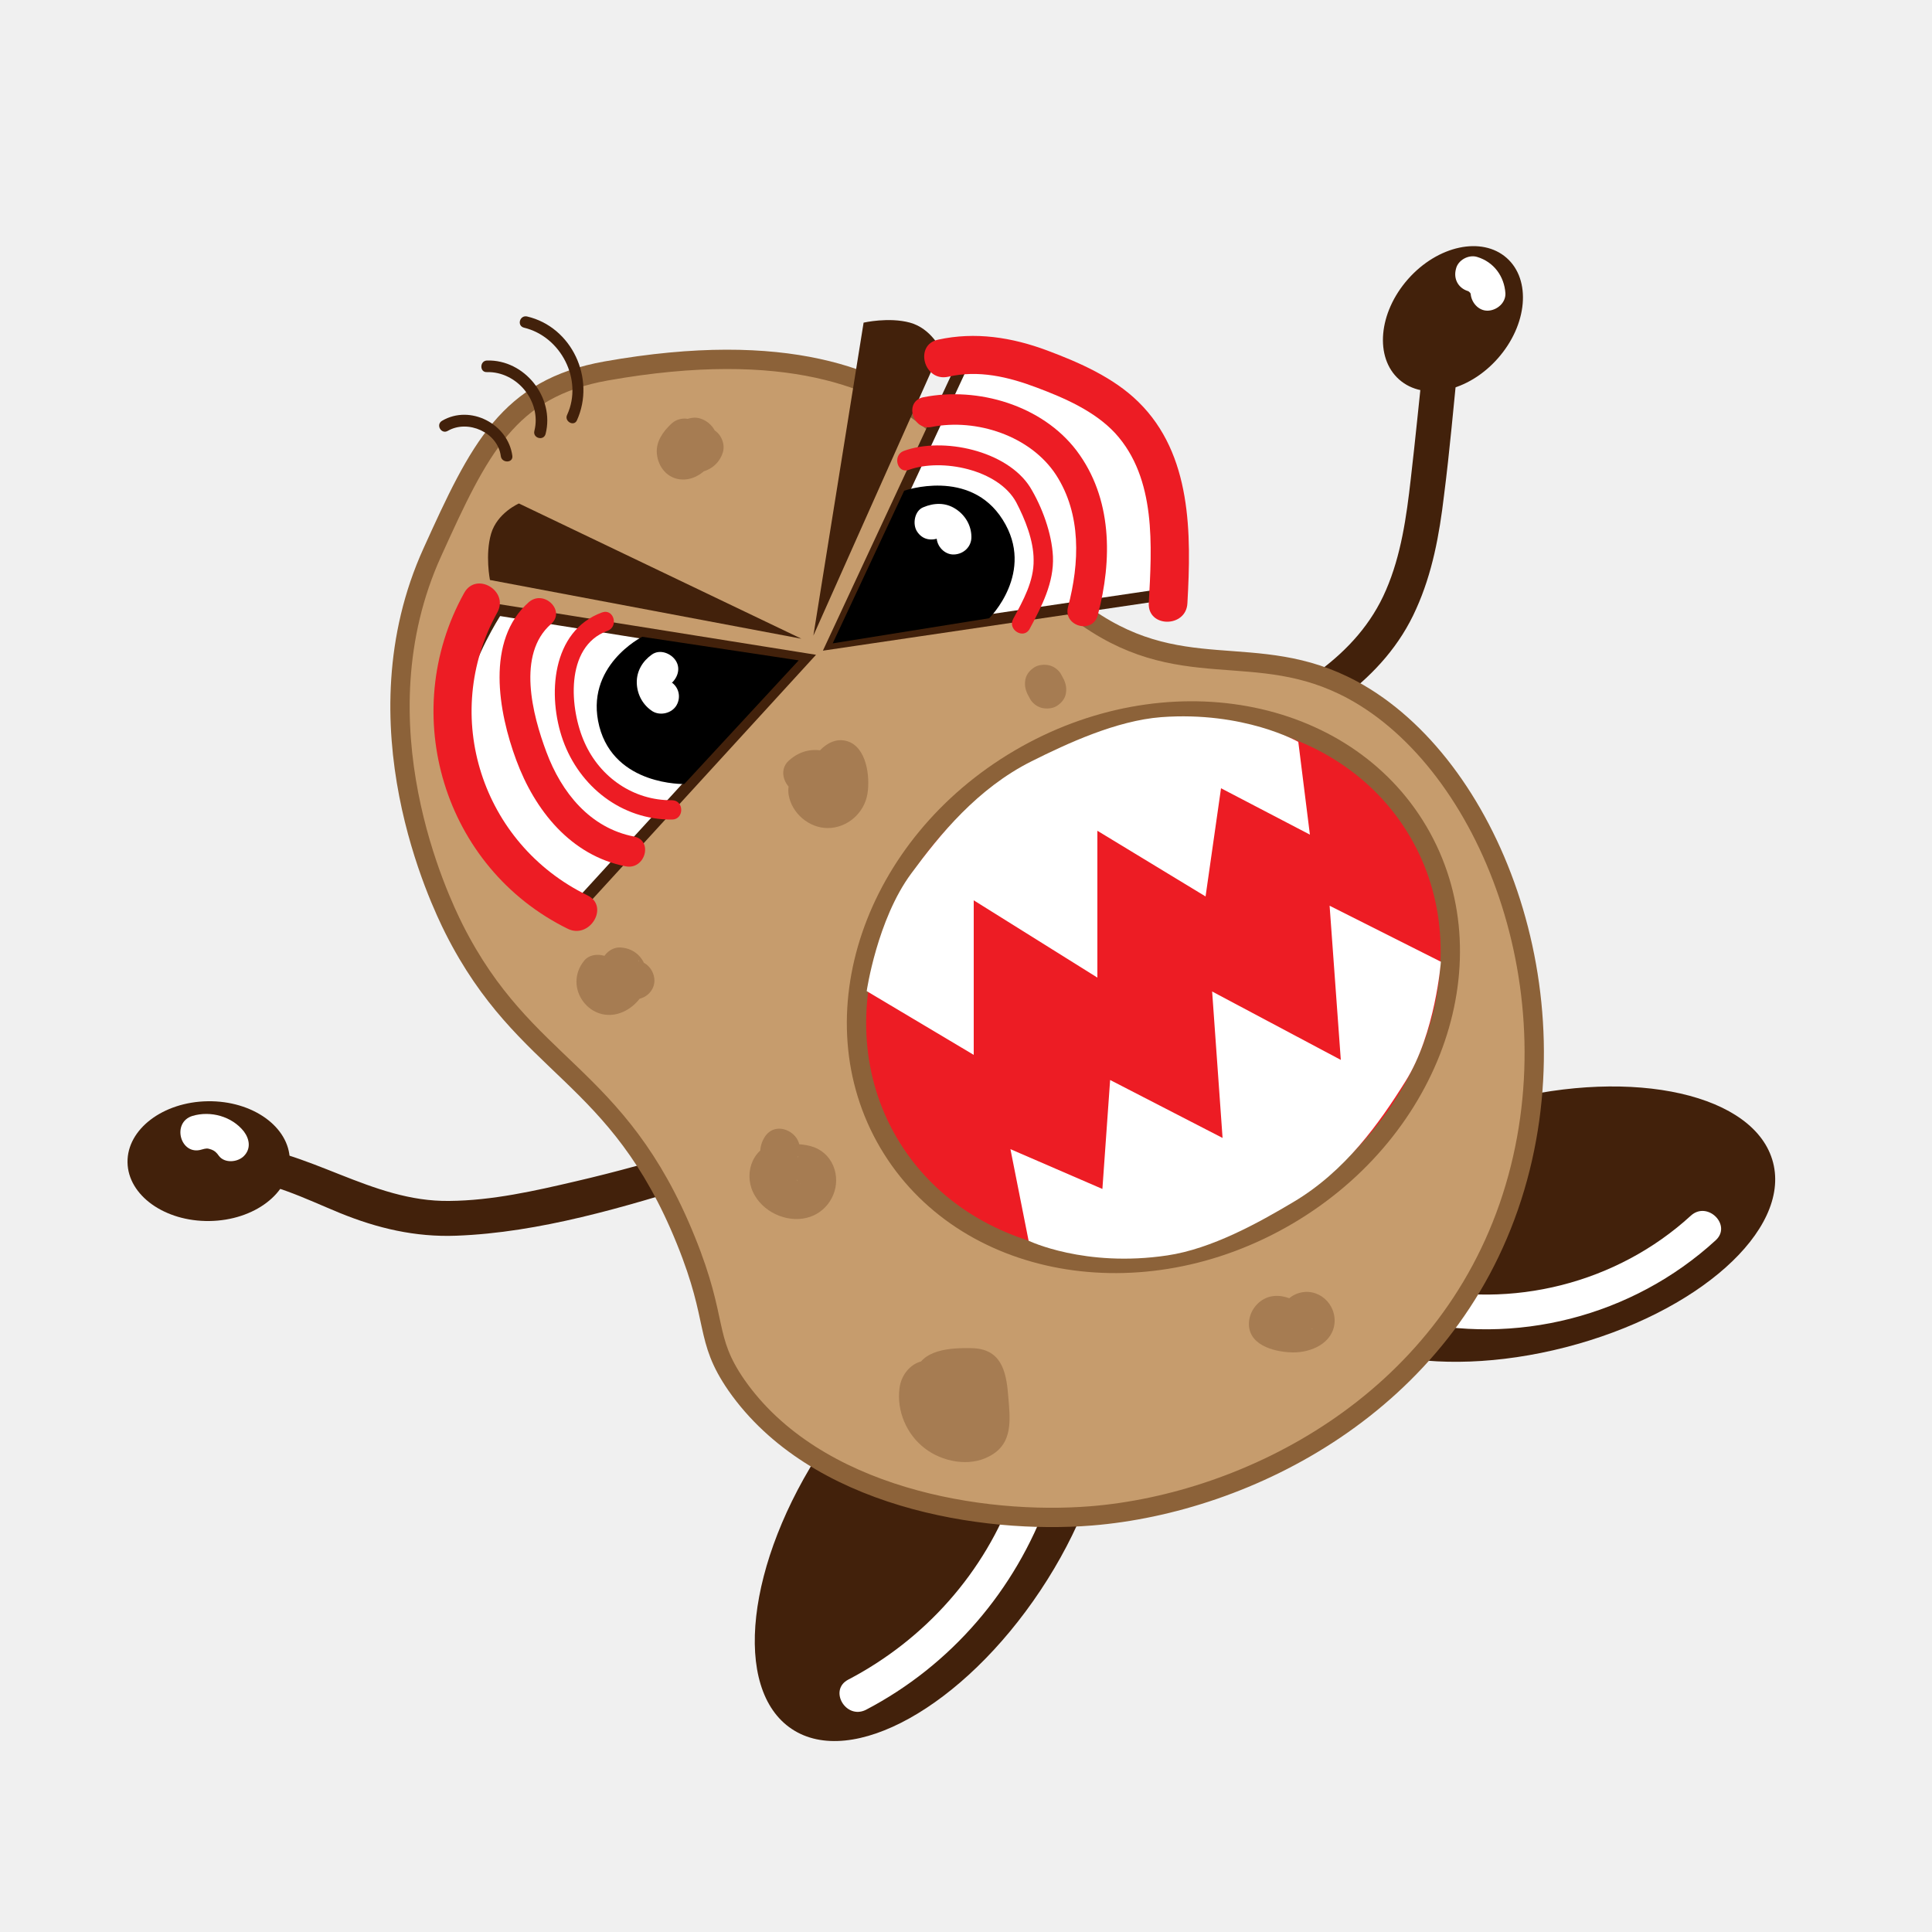
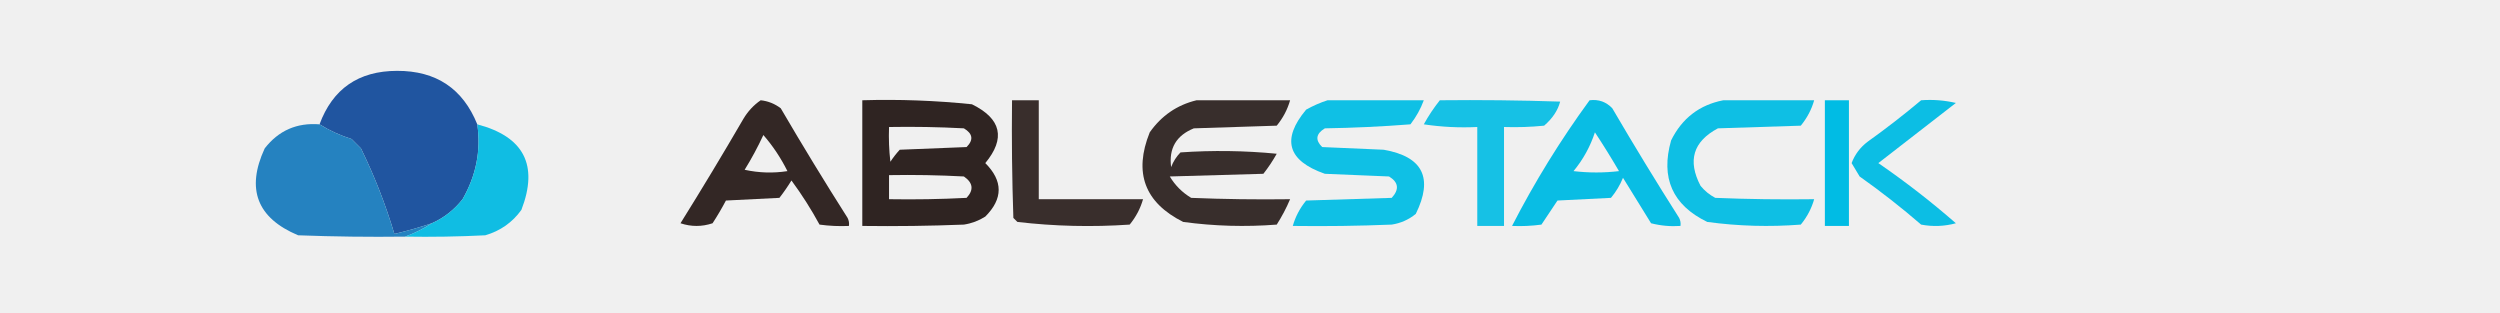
- <svg xmlns="http://www.w3.org/2000/svg" version="1.1" id="Layer_1" x="0px" y="0px" viewBox="0 0 500 500" style="enable-background:new 0 0 500 500;" xml:space="preserve">
-   <style type="text/css">
- 	.st0{display:none;}
- 	.st1{display:inline;fill:#ED1C24;}
- 	.st2{fill:#42210B;}
- 	.st3{fill:#FFFFFF;}
- 	.st4{fill:#C69C6D;stroke:#8C6239;stroke-width:5;stroke-miterlimit:10;}
- 	.st5{fill:#FFFFFF;stroke:#42210B;stroke-width:3;stroke-miterlimit:10;}
- 	.st6{fill:#ED1C24;stroke:#8C6239;stroke-width:5;stroke-miterlimit:10;}
- 	.st7{fill:#A67C52;}
- 	.st8{fill:#ED1C24;}
- </style>
-   <g class="st0">
-     <path class="st1" d="M319.8,169.3c1.5-14.2,13.7-27.2,29.9-31.9c-13.1,1.5-27.3-1.7-36-10c-8.7-8.3-10-21.9-1.4-30.1   c-12,6.7-28.1,8.1-41.4,3.4c-13.3-4.6-23.5-15.1-26.2-26.9c-2-8.8,0-17.9,2-26.7c-6.2,9.4-17.6,17.3-30.5,17.3   c-12.9,0.1-25.7-10.2-22.9-20.7c-5.5,7.8-11.4,15.9-21,20.2c-9.5,4.3-23.7,2.7-28.2-5.5c-1.6,10.8-7.5,22-19.1,27   c-9,3.9-21.5,2.2-28-3.8c5.7,11.4,4.3,25.3-4.1,35.6c-9.9,12.2-29.1,18.6-46.4,15.6c14.7,7.2,28.5,17.7,32.1,31.5   c3.7,13.8-7.1,30.7-24.1,31.7c13.6,3.1,28,7.4,35.6,17.2c7.6,9.8,2.9,26.4-11.1,28c12.8-2.6,27.4,3.9,31.9,14.2   c4.1,9.5-0.9,20.9-10.9,26.5c18.6-8.9,41-17.1,59.6-8.8c13.9,6.2,20.8,21.6,15.1,33.8c10.4-10.6,23-21.3,39.2-23.5   c12.8-1.8,27.5,4.6,31.9,14.1c-0.3-12.7,6.1-25.5,17.5-34c13.8-10.3,34.4-14,52-9.2c-11.1-7.8-14.9-22-8.9-33   c6-11,21.3-18,35.7-16.2C327.5,198.1,318.3,183.5,319.8,169.3z" />
+ <svg xmlns="http://www.w3.org/2000/svg" version="1.1" width="935px" height="117px" style="shape-rendering:geometricPrecision; text-rendering:geometricPrecision; image-rendering:optimizeQuality; fill-rule:evenodd; clip-rule:evenodd">
+   <g>
+     <path style="opacity:0.979" fill="#1c529e" d="M 178.5,46.5 C 179.92,56.299 178.087,65.632 173,74.5C 169.845,78.502 166.012,81.502 161.5,83.5C 156.891,85.036 152.224,86.37 147.5,87.5C 144.216,76.48 140.049,65.814 135,55.5C 133.833,54.333 132.667,53.167 131.5,52C 127.152,50.621 123.152,48.787 119.5,46.5C 124.432,33.185 134.098,26.518 148.5,26.5C 163.1,26.457 173.1,33.123 178.5,46.5 Z" />
  </g>
  <g>
-     <g>
-       <g>
-         <path class="st2" d="M179.7,297.3c-10.1,3.2-20.3,6-30.6,8.4c-10.7,2.5-21.7,5-32.8,5.1C96,311.1,79.9,297.2,60,296.1     c-5.8-0.3-5.8,8.7,0,9c9.9,0.5,18.9,5.1,27.9,8.8c9.8,4,19.6,6.3,30.2,5.9c21.5-0.8,43.5-7.4,64-13.8     C187.6,304.3,185.2,295.6,179.7,297.3L179.7,297.3z" />
-       </g>
-     </g>
-     <g>
-       <g>
-         <path class="st2" d="M322.2,194.8c17.9-8,36-18.5,44.3-37.2c4.2-9.3,6-19.2,7.2-29.3c1.5-11.7,2.5-23.4,3.7-35.2     c0.6-5.8-8.4-5.7-9,0c-1.1,10.3-2.1,20.6-3.3,30.9c-1.1,9.7-2.5,19.7-6.4,28.7c-7.5,17.5-24.6,26.8-41.2,34.2     C312.4,189.4,316.9,197.2,322.2,194.8L322.2,194.8z" />
-       </g>
-     </g>
-     <g>
-       <ellipse transform="matrix(0.5541 -0.8324 0.8324 0.5541 -219.4917 376.0051)" class="st2" cx="241.2" cy="392.9" rx="65.5" ry="33.7" />
-     </g>
-     <g>
-       <g>
-         <path class="st3" d="M224.1,442.5c22-11.5,38.7-31,47.1-54.3c2-5.5-6.7-7.8-8.7-2.4c-7.6,21.1-23.1,38.5-43,48.9     C214.4,437.4,218.9,445.1,224.1,442.5L224.1,442.5z" />
-       </g>
-     </g>
-     <g>
-       <ellipse transform="matrix(0.9684 -0.2494 0.2494 0.9684 -66.4734 109.0276)" class="st2" cx="397" cy="316.8" rx="63.9" ry="32.9" />
-     </g>
-     <g>
-       <g>
-         <path class="st3" d="M363.8,341.5c28.3,7,58.7-0.8,80.2-20.5c4.3-3.9-2.1-10.3-6.4-6.4c-19.1,17.5-46.4,24.4-71.5,18.2     C360.5,331.5,358.1,340.1,363.8,341.5L363.8,341.5z" />
-       </g>
-     </g>
-     <path class="st4" d="M156.9,96c-25.4,4.5-32.9,20.2-45,46.9c-20.2,44.4,2,90.3,5.6,97.5c18.4,36.5,42.3,36.8,60,80.6   c8.6,21.2,4.6,25.2,13.1,37.5c20.4,29.2,63.7,36.1,91.9,33.8c40.3-3.3,91.5-28.8,108.8-82.5c17.1-53.2-6-112.1-41.2-131.2   c-25.3-13.7-44.9-0.5-71.2-20.6c-21.6-16.5-18.4-33.1-37.5-48.8C227.9,98.1,203.7,87.7,156.9,96z" />
-     <ellipse transform="matrix(0.6622 -0.7494 0.7494 0.6622 65.2068 309.6339)" class="st2" cx="376" cy="82.5" rx="21" ry="15.5" />
-     <g>
-       <g>
-         <path class="st3" d="M379.8,75.3c0.8,0.2-0.6-0.4-0.1-0.1c0.2,0.1,0.3,0.2,0.5,0.3c0.4,0.2-0.6-0.7-0.1-0.1     c0.1,0.1,0.7,0.8,0.2,0.2c-0.4-0.5,0,0,0.1,0.1c0.4,0.7,0,0.2,0-0.2c0,0.1,0.1,0.4,0.2,0.5c0.3,0.9-0.1-1,0-0.1     c0.1,2.3,2,4.6,4.5,4.5c2.3-0.1,4.6-2,4.5-4.5c-0.3-4.4-3-8.1-7.3-9.4c-2.2-0.7-5,0.8-5.5,3.1C376.1,72.2,377.4,74.5,379.8,75.3     L379.8,75.3z" />
-       </g>
-     </g>
-     <ellipse transform="matrix(0.9999 -1.433736e-02 1.433736e-02 0.9999 -4.303 0.8051)" class="st2" cx="54" cy="300.5" rx="21" ry="15.5" />
-     <g>
-       <g>
-         <path class="st3" d="M52.2,297.5c1.1-0.3,1.4-0.4,2.5,0c0.8,0.3,1.3,0.7,2,1.7c1.5,1.9,4.8,1.6,6.4,0c1.9-1.9,1.5-4.4,0-6.4     c-3.1-3.9-8.6-5.4-13.3-4C44.3,290.5,46.7,299.2,52.2,297.5L52.2,297.5z" />
-       </g>
-     </g>
-     <g>
-       <g>
-         <path class="st2" d="M149.3,108.8c4.9-10.8-1.3-24.2-12.9-26.9c-1.9-0.4-2.7,2.4-0.8,2.9c9.6,2.3,15.3,13.5,11.2,22.5     C145.9,109,148.5,110.5,149.3,108.8L149.3,108.8z" />
-       </g>
-     </g>
-     <g>
-       <g>
-         <path class="st2" d="M141.2,112.3c2.4-9.4-5.4-19.3-15.2-19c-1.9,0.1-1.9,3.1,0,3c7.8-0.2,14.2,7.6,12.3,15.2     C137.8,113.4,140.7,114.2,141.2,112.3L141.2,112.3z" />
-       </g>
-     </g>
-     <g>
-       <g>
-         <path class="st2" d="M132.6,118c-1.1-8.3-10.9-13.4-18.2-9.1c-1.7,1-0.2,3.6,1.5,2.6c5.2-3,12.9,0.4,13.7,6.5     C129.8,119.9,132.8,119.9,132.6,118L132.6,118z" />
-       </g>
-     </g>
-     <path class="st5" d="M215.5,166.5l34-73c0,0,35,0,46,21c7.5,14.3,8,39,8,39L215.5,166.5z" />
-     <path class="st5" d="M208.2,170.5l-79.5-12.7c0,0-19.6,29-8.4,49.9c7.6,14.2,27.8,28.5,27.8,28.5L208.2,170.5z" />
-     <path class="st2" d="M210.5,164.5l33-74c0,0-2.5-5.5-8-7s-12,0-12,0L210.5,164.5z" />
-     <path class="st2" d="M207.4,165.3l-73.1-35c0,0-5.6,2.4-7.2,7.8c-1.6,5.5-0.3,12-0.3,12L207.4,165.3z" />
-     <path d="M215.5,166.5L234,127c0,0,17-6,25.5,7.5c8.6,13.6-3.5,25.5-3.5,25.5L215.5,166.5z" />
-     <path d="M206.7,170.9l-29.6,32c0,0-18,0.5-22-14.9c-4-15.6,11.1-23.2,11.1-23.2L206.7,170.9z" />
-     <g>
-       <g>
-         <path class="st3" d="M243.4,139.1c-0.6,0.2-0.7,0.3-0.4,0.2c0.3-0.1,0.2-0.1-0.5,0.1c0.7,0-0.3,0-0.4-0.1c0.1,0,0.3,0.1,0.4,0.1     c0.3,0.1,0.2,0-0.4-0.2c0,0,0.6,0.3,0.6,0.3c0.5,0.2-0.9-0.6-0.1-0.1c0.6,0.4-0.3-0.5-0.1-0.1c0.3,0.5-0.3-1-0.1-0.2     c0.2,0.8,0-1,0-0.1c0,2.4,2.1,4.6,4.5,4.5c2.5-0.1,4.5-2,4.5-4.5c0-3-1.6-5.7-4.1-7.3c-2.6-1.7-5.6-1.6-8.4-0.4     c-2.2,0.9-2.8,4.3-1.6,6.2C238.7,139.7,241,140.1,243.4,139.1L243.4,139.1z" />
-       </g>
-     </g>
-     <g>
-       <g>
-         <path class="st3" d="M173.5,176.4c-0.5-0.3-0.1,0,0.2,0.1c-0.7-0.6,0.3,0.5,0.1,0c-0.3-0.5,0.4,0.8,0.1,0.2     c-0.4-0.8,0.2,0.2,0,0.1c0,0,0-0.6,0-0.6c-0.1,0.1-0.1,1,0,0.3c-0.1,0.2-0.1,0.3-0.2,0.5c0.2-0.3,0.2-0.4,0-0.1     c-0.2,0.2-0.2,0.3-0.1,0.1c0.2-0.2,0.1-0.2-0.3,0.2c1.9-1.4,3-4,1.6-6.2c-1.2-1.9-4.1-3.1-6.2-1.6c-2.4,1.7-4,4.3-3.9,7.4     c0.1,3,1.6,5.7,4.1,7.3c2,1.2,5,0.5,6.2-1.6C176.3,180.4,175.7,177.7,173.5,176.4L173.5,176.4z" />
-       </g>
-     </g>
-     <ellipse transform="matrix(0.862 -0.5069 0.5069 0.862 -88.3186 186.5516)" class="st6" cx="298.5" cy="255.5" rx="79.5" ry="68.5" />
-     <g>
-       <g>
-         <path class="st7" d="M173.6,109.8c-2.1,2-3.9,4.6-3.6,7.6c0.3,3.5,2.8,6.6,6.6,6.7c6,0.2,11.5-7.7,8.2-13c-1-1.7-3.1-3.1-5.2-3     c-1.7,0.1-3.1,0.8-4.4,1.9c-2,1.8-2.8,5.2-1.9,7.7c2.4,6.6,11.8,5.9,13.8-0.7c0.7-2.5-0.9-5.6-3.5-6.2c-2.7-0.6-5.4,0.8-6.2,3.5     c0.6-2.1,3.1-2.6,4.6-1c0.8,0.9,1,1.8,0.8,2.8c0.2-0.5,0.1-0.4-0.1,0.3c-0.4,0.7-1,1.2-1.8,1.4c-0.9,0-1.8,0-2.7,0     c-1.8-0.6-2.5-1.6-2.3-3.1c-0.1-0.4-0.1-0.7,0.1-1c0.2-0.3,0.1-0.3-0.1,0.1c0.1-0.1,0.2-0.2,0.3-0.4c-0.2,0.3-0.5,0.5-0.7,0.8     c-0.1,0.1-0.2,0.2-0.3,0.3c-0.3,0.2-0.2,0.2,0.1-0.1c1.3,0.2,2.6,0.4,3.9,0.6c0.2,0.4,0.5,0.9,0.7,1.3c0.2,0.6-0.2,0.9-0.2,1.4     c0,0.4,0.4-0.5-0.1,0.1c0.3-0.4,0.6-0.7,1-1c1.9-1.8,2-5.3,0-7.1C178.7,107.9,175.6,107.8,173.6,109.8L173.6,109.8z" />
-       </g>
-     </g>
-     <g>
-       <g>
-         <path class="st7" d="M151.2,248.6c-5.7,7,1.7,16.9,10,13.3c3.4-1.5,6.3-5,6.3-8.9c0-4.2-2.7-7.6-7-7.8c-3.1-0.1-5.8,3.3-4.8,6.3     c1.2,3.4,3.7,6.1,7.3,7c2.6,0.6,5.4-0.8,6.2-3.5c0.7-2.5-0.9-5.5-3.5-6.2c-1.7-0.4,0,0.1-0.2,0.1c-0.4,0-0.4-0.8-0.1-0.1     c-1.6,2.1-3.2,4.2-4.8,6.3c-2.4-0.1-2.8-1.1-3-2.6c0.1,0.7-0.1,0.2,0.1-0.1c0.7-0.9-0.5,0.5,0,0c-0.5,0.5-0.3,0.1-0.2,0.2     c0.1,0,0.6,0,0.7,0c0.4,0.1,0.5,0.4,0.8,0.6c0.2,0.3,0.2,0.2-0.1-0.2c0.1,0.1,0.1,0.3,0.2,0.4c0,1,0.1,1.1-0.7,2.1     c1.7-2.1,2-5,0-7.1C156.5,246.8,152.9,246.5,151.2,248.6L151.2,248.6z" />
-       </g>
-     </g>
-     <g>
-       <g>
-         <path class="st7" d="M204.1,205.7c0.8,4.8,5.3,8.6,10.1,8.6c5.1,0,9.5-3.9,10.3-8.9c0.7-4.4-0.2-12.1-5.3-13.6     c-2.7-0.8-5.2,0.5-7,2.4c-1.1,1.2-1.5,1.7-3.1,1.2c0.7,2.8,1.5,5.6,2.2,8.4c0.2-0.2-0.5,0.2-0.5,0.2c6.3,1.4,8.9-8.2,2.7-9.6     c-3.5-0.8-6.6,0-9.3,2.4c-3,2.6-1.1,7.2,2.2,8.4c2.6,0.9,5.5,0.8,8-0.2c1.3-0.5,2.4-1.2,3.4-2.1c0.4-0.3,0.7-0.6,1-1     c0.2-0.3,0.4-0.5,0.6-0.7c0.4-0.4,0.3-0.4-0.5,0.3c-0.9,0-1.8,0-2.7,0c0.2,0.1,0.3,0.1,0.5,0.2c-0.7-0.4-1.5-0.9-2.2-1.3     c0.1,0.2,0.3,0.3,0.4,0.5c-0.4-0.7-0.9-1.5-1.3-2.2c0.4,1.2,0.8,2.5,1,3.7c0,0.4,0,0.8,0,1.2c0,0.5-0.5,0.9,0,0.4     c-0.8,0.6-0.9,0.2-1.1-0.9c-0.4-2.7-3.8-4.1-6.2-3.5C204.7,200.3,203.7,203,204.1,205.7L204.1,205.7z" />
-       </g>
-     </g>
-     <g>
-       <g>
-         <path class="st7" d="M265.9,179.6c0.2,0.4,0.5,0.9,0.7,1.3c0.6,1.1,1.8,2,3,2.3c1.2,0.3,2.8,0.2,3.9-0.5c1.1-0.7,2-1.7,2.3-3     c0.3-1.4,0.1-2.6-0.5-3.9c-0.2-0.4-0.5-0.9-0.7-1.3c-0.6-1.1-1.8-2-3-2.3c-1.2-0.3-2.8-0.2-3.9,0.5c-1.1,0.7-2,1.7-2.3,3     C265.1,177.1,265.3,178.3,265.9,179.6L265.9,179.6z" />
-       </g>
-     </g>
-     <g>
-       <g>
-         <path class="st7" d="M200.4,295.8c-6.1,1.6-8.1,8.6-5,13.7c2.8,4.7,9.1,7.2,14.3,5.4c4.9-1.7,7.8-7.1,6.3-12.2     c-0.8-2.7-2.7-4.8-5.3-5.8c-1.4-0.5-2.8-0.7-4.2-0.8c-0.1,0-0.9-0.1-0.9-0.1c0.2-0.4,1.2,2.5,0.9,0.7c0,0.9,0,1.8,0,2.7     c-0.1,0.1-0.1,0.1-0.2,0.2c3.1-5.6-5.5-10.7-8.6-5c-1.7,3-1.1,6.6,1.4,9c1.3,1.2,2.8,2,4.5,2.3c0.8,0.1,1.6,0.2,2.4,0.3     c0.4,0,0.7,0,1.1,0.1c0.2,0.1,0.1,0.1-0.2-0.1c0,0.1-0.6-0.5-0.6-0.5c-0.1-0.1-0.1-0.2,0-0.3c0.1-0.3,0.1-0.1-0.1,0.5     c-0.3-0.1,0.7-0.2-0.3-0.3c-0.9-0.1-1.1-0.6-1.8-0.9c0,0-0.2-0.3-0.3-0.3c0.3,0-0.8,1.2-0.8,1.2     C209.3,303.8,206.6,294.2,200.4,295.8L200.4,295.8z" />
-       </g>
-     </g>
-     <g>
-       <g>
-         <path class="st7" d="M244.8,355.3c-4-6.2-11.2-2.3-12,3.9c-0.8,5.9,1.8,12,6.5,15.6c4.5,3.5,11.5,4.9,16.7,2.1     c6.4-3.3,5.4-9.8,4.9-15.9c-0.5-6.3-1.9-12-9.5-12.1c-5.1-0.1-13.1,0.2-14.5,6.4c-1.2,5.4,2.5,12.8,8.2,13.8     c6.2,1.1,11.2-5.5,7.8-11c-2.2-3.5-8.1-3.1-9.1,1.2c-1.1,4.4,0.5,8,4.1,10.6c5.2,3.8,10.2-4.8,5-8.6c0.2,0.2,0.4,0.5,0.5,0.7     c-3,0.4-6.1,0.8-9.1,1.2c-0.4-0.7,3.4-3.1,2.9-4.8c-0.8-2.6-1.7,1.4-1.9,1.1c0,0.1,5.2-0.1,5.6-0.4c0.7,0.1,0.8-0.1,0.2-0.6     c-0.4-0.7-0.5-0.8-0.4-0.3c-0.2,0.3,0.2,1.9,0.2,2.3c0.2,2,0.3,4,0.5,5.9c0.1,1.6,0.4,1.7-1.1,2c-1.3,0.2-2.9-0.3-4-0.9     c-1.4-0.8-2.5-2-3.1-3.5c-0.3-0.7-0.4-1.3-0.5-2c0-0.3-0.1-0.7,0-1c0.2-1.9-1.1-1.5-3.8,1.2c-1-0.8-2-1.5-3-2.3     c0.1,0.2,0.2,0.4,0.4,0.6C239.6,365.7,248.3,360.7,244.8,355.3L244.8,355.3z" />
-       </g>
-     </g>
-     <g>
-       <g>
-         <path class="st7" d="M336.5,337.4c-2.4-1.5-5.1-2.5-7.9-1.8c-2.7,0.7-4.9,3.2-5.3,6c-0.9,6.4,6.3,8.3,11.2,8.4     c4.8,0.1,10.6-2.4,10.9-7.9c0.2-5.6-5.5-9.6-10.6-6.9c-5.7,3-0.7,11.6,5,8.6c-0.1,0.1-0.2,0.1-0.3,0.2c-0.9,0-1.8,0-2.7,0     c-2.1-0.4-1.4-4.8-0.3-4.3c0,0-1.3,0.3-1.3,0.3c-0.6,0-1.2,0-1.8-0.1c-0.5-0.1-1-0.2-1.5-0.4c-1.2-0.5-1-0.2,0.6,0.7     c0.2,0.8,0.5,1.7,0.7,2.5c-3.4,1.1-4.4,1.9-2.8,2.7c0.4,0.2,0.7,0.4,1.1,0.7C336.9,349.6,341.9,340.9,336.5,337.4L336.5,337.4z" />
-       </g>
-     </g>
-     <path class="st3" d="M224.3,256.5L252,273v-40l32,20v-38l28,17l4-28l23,12l-3-24c0,0-14-8-35.5-6.4c-11.6,0.9-24.3,6.8-33.5,11.4   c-14,7-23.7,18.9-31.2,29.1C227,238,224.3,256.5,224.3,256.5z" />
-     <path class="st3" d="M372.9,248.9l-28.8-14.5l2.9,39.9l-33.3-17.7l2.7,37.9l-29.1-15l-2,28.2l-23.8-10.3l4.7,23.7   c0,0,14.5,7,35.9,3.8c11.5-1.7,23.7-8.5,32.6-13.8c13.5-8,22.3-20.5,29-31.2C371.5,267.5,372.9,248.9,372.9,248.9z" />
+     <path style="opacity:0.963" fill="#01bce4" d="M 594.5,37.5 C 597.862,37.069 600.695,38.069 603,40.5C 611.082,54.333 619.416,68 628,81.5C 628.483,82.448 628.649,83.448 628.5,84.5C 624.76,84.759 621.094,84.426 617.5,83.5C 614,77.833 610.5,72.167 607,66.5C 605.877,69.249 604.377,71.749 602.5,74C 595.833,74.333 589.167,74.667 582.5,75C 580.5,78 578.5,81 576.5,84C 572.848,84.499 569.182,84.665 565.5,84.5C 573.943,68.062 583.609,52.395 594.5,37.5 Z M 596.5,49.5 C 599.6,54.185 602.6,59.019 605.5,64C 599.833,64.667 594.167,64.667 588.5,64C 592.079,59.675 594.746,54.842 596.5,49.5 Z" />
  </g>
  <g>
-     <g>
-       <path class="st8" d="M235.2,121.6c8.5-3.1,23.2-0.1,27.8,8.4c2.3,4.4,4.5,9.9,4.5,14.9c0.1,5.5-2.7,10.5-5.3,15.3    c-1.5,2.8,2.8,5.4,4.3,2.5c3.1-5.8,6.3-11.9,6-18.7c-0.3-6-2.8-12.8-5.9-17.9c-6-9.5-22.6-13.1-32.7-9.4    C230.9,117.8,232.2,122.7,235.2,121.6L235.2,121.6z" />
-     </g>
+     <path style="opacity:0.924" fill="#241714" d="M 284.5,37.5 C 287.265,37.798 289.765,38.798 292,40.5C 300.082,54.333 308.416,68 317,81.5C 317.483,82.448 317.649,83.448 317.5,84.5C 313.818,84.665 310.152,84.499 306.5,84C 303.375,78.246 299.875,72.746 296,67.5C 294.623,69.754 293.123,71.921 291.5,74C 284.833,74.333 278.167,74.667 271.5,75C 269.959,77.916 268.293,80.749 266.5,83.5C 262.5,84.833 258.5,84.833 254.5,83.5C 262.532,70.631 270.365,57.631 278,44.5C 279.694,41.642 281.861,39.309 284.5,37.5 Z M 285.5,50.5 C 289.029,54.551 292.029,59.051 294.5,64C 289.136,64.829 283.802,64.663 278.5,63.5C 281.113,59.272 283.446,54.939 285.5,50.5 Z" />
  </g>
  <g>
-     <g>
-       <path class="st8" d="M241.1,110.5c11.6-2.3,25.6,2.3,32.2,12.4c6.6,10.2,6.1,22.8,3.1,34.2c-1.3,5,6.4,7.1,7.7,2.1    c3.8-14.3,3.8-30.3-5.5-42.6c-8.9-11.7-25.5-16.6-39.6-13.8C233.9,103.8,236.1,111.5,241.1,110.5L241.1,110.5z" />
-     </g>
+     <path style="opacity:0.939" fill="#231715" d="M 322.5,37.5 C 336.218,37.094 349.885,37.594 363.5,39C 374.502,44.403 376.169,51.736 368.5,61C 375.167,67.667 375.167,74.333 368.5,81C 366.043,82.562 363.376,83.562 360.5,84C 347.838,84.5 335.171,84.667 322.5,84.5C 322.5,68.833 322.5,53.167 322.5,37.5 Z M 332.5,47.5 C 341.839,47.334 351.173,47.5 360.5,48C 363.838,49.988 364.172,52.321 361.5,55C 353.167,55.333 344.833,55.667 336.5,56C 335.213,57.41 334.046,58.91 333,60.5C 332.501,56.179 332.334,51.846 332.5,47.5 Z M 332.5,65.5 C 341.839,65.334 351.173,65.5 360.5,66C 363.932,68.367 364.265,71.034 361.5,74C 351.839,74.5 342.172,74.666 332.5,74.5C 332.5,71.5 332.5,68.5 332.5,65.5 Z" />
  </g>
  <g>
-     <g>
-       <path class="st8" d="M245.4,97.5c7.8-1.8,15.5,0,22.9,2.8c7.2,2.7,15,6.1,20.3,11.8c10.7,11.7,9.5,29.3,8.7,44    c-0.3,6.4,9.7,6.4,10,0c1-17.9,1.2-38.5-12.7-52.1c-6.4-6.3-15.3-10.2-23.6-13.3c-9.1-3.4-18.6-4.9-28.2-2.8    C236.5,89.2,239.1,98.9,245.4,97.5L245.4,97.5z" />
-     </g>
+     <path style="opacity:0.894" fill="#241715" d="M 378.5,37.5 C 381.833,37.5 385.167,37.5 388.5,37.5C 388.5,49.833 388.5,62.167 388.5,74.5C 401.5,74.5 414.5,74.5 427.5,74.5C 426.516,77.965 424.85,81.132 422.5,84C 408.406,84.964 394.406,84.631 380.5,83C 380,82.5 379.5,82 379,81.5C 378.5,66.837 378.333,52.17 378.5,37.5 Z" />
  </g>
  <g>
-     <g>
-       <path class="st8" d="M155.8,158.5c-13.1,4.8-14.2,21.6-10.1,33.1c4.3,12,15.2,20.6,28.2,20.5c3.2,0,3.2-5,0-5    c-9.9,0.1-18.6-5.9-22.6-14.9c-3.9-8.6-5.2-24.8,5.8-28.9C160.2,162.3,158.9,157.4,155.8,158.5L155.8,158.5z" />
-     </g>
+     <path style="opacity:0.892" fill="#231715" d="M 447.5,37.5 C 459.167,37.5 470.833,37.5 482.5,37.5C 481.516,40.965 479.85,44.132 477.5,47C 467.167,47.333 456.833,47.667 446.5,48C 439.918,50.667 437.085,55.501 438,62.5C 438.792,60.413 439.959,58.579 441.5,57C 453.514,56.167 465.514,56.334 477.5,57.5C 476.029,60.136 474.363,62.636 472.5,65C 460.833,65.333 449.167,65.667 437.5,66C 439.5,69.333 442.167,72 445.5,74C 457.829,74.5 470.162,74.666 482.5,74.5C 481.138,77.731 479.471,80.897 477.5,84C 465.775,84.912 454.108,84.579 442.5,83C 428.085,75.764 423.919,64.597 430,49.5C 434.39,43.258 440.223,39.258 447.5,37.5 Z" />
  </g>
  <g>
-     <g>
-       <path class="st8" d="M164.1,216.5c-11.4-2.2-18.8-11.4-22.7-21.9c-3.6-9.6-7.7-25.3,1.2-33.1c3.9-3.4-1.8-9-5.7-5.7    c-11.3,9.9-7.9,28.5-3.3,40.9c4.8,13,14.1,24.7,28.3,27.5C167,225.2,169.1,217.5,164.1,216.5L164.1,216.5z" />
-     </g>
+     <path style="opacity:0.938" fill="#01bde4" d="M 496.5,37.5 C 508.5,37.5 520.5,37.5 532.5,37.5C 531.335,40.693 529.669,43.693 527.5,46.5C 516.849,47.332 506.182,47.832 495.5,48C 492.141,50.034 491.808,52.368 494.5,55C 502.167,55.333 509.833,55.667 517.5,56C 532.137,58.549 536.137,66.549 529.5,80C 526.874,82.146 523.874,83.479 520.5,84C 508.171,84.5 495.838,84.666 483.5,84.5C 484.484,81.035 486.15,77.868 488.5,75C 499.167,74.667 509.833,74.333 520.5,74C 523.399,70.844 523.065,68.177 519.5,66C 511.5,65.667 503.5,65.333 495.5,65C 481.534,60.119 479.201,52.119 488.5,41C 491.158,39.522 493.825,38.355 496.5,37.5 Z" />
  </g>
  <g>
-     <g>
-       <path class="st8" d="M152,231.7c-27.3-13.3-38.1-46.5-23.3-73.2c3.1-5.6-5.5-10.7-8.6-5c-17.3,31.2-5.3,71.1,26.9,86.9    C152.7,243.1,157.8,234.5,152,231.7L152,231.7z" />
-     </g>
+     <path style="opacity:0.943" fill="#01bce3" d="M 644.5,37.5 C 655.833,37.5 667.167,37.5 678.5,37.5C 677.516,40.965 675.85,44.132 673.5,47C 663.167,47.333 652.833,47.667 642.5,48C 633.238,52.922 631.071,60.089 636,69.5C 637.543,71.378 639.376,72.878 641.5,74C 653.829,74.5 666.162,74.666 678.5,74.5C 677.516,77.965 675.85,81.132 673.5,84C 661.775,84.912 650.108,84.579 638.5,83C 625.503,76.695 621.003,66.528 625,52.5C 629.083,44.238 635.583,39.238 644.5,37.5 Z" />
+   </g>
+   <g>
+     <path style="opacity:0.958" fill="#03bce4" d="M 718.5,37.5 C 722.884,37.174 727.217,37.508 731.5,38.5C 721.872,45.989 712.205,53.489 702.5,61C 712.62,67.957 722.286,75.457 731.5,83.5C 727.205,84.661 722.871,84.828 718.5,84C 711.12,77.618 703.453,71.618 695.5,66C 694.484,64.323 693.484,62.657 692.5,61C 693.716,57.779 695.716,55.112 698.5,53C 705.416,48.055 712.083,42.889 718.5,37.5 Z" />
+   </g>
+   <g>
+     <path style="opacity:0.909" fill="#00bce3" d="M 538.5,37.5 C 553.504,37.333 568.504,37.5 583.5,38C 582.635,41.302 580.635,44.302 577.5,47C 572.511,47.499 567.511,47.666 562.5,47.5C 562.5,59.833 562.5,72.167 562.5,84.5C 559.167,84.5 555.833,84.5 552.5,84.5C 552.5,72.167 552.5,59.833 552.5,47.5C 545.8,47.83 539.134,47.497 532.5,46.5C 534.262,43.299 536.262,40.299 538.5,37.5 Z" />
+   </g>
+   <g>
+     <path style="opacity:1" fill="#00bce4" d="M 682.5,37.5 C 685.5,37.5 688.5,37.5 691.5,37.5C 691.5,53.167 691.5,68.833 691.5,84.5C 688.5,84.5 685.5,84.5 682.5,84.5C 682.5,68.833 682.5,53.167 682.5,37.5 Z" />
+   </g>
+   <g>
+     <path style="opacity:0.992" fill="#2381c0" d="M 119.5,46.5 C 123.152,48.787 127.152,50.621 131.5,52C 132.667,53.167 133.833,54.333 135,55.5C 140.049,65.814 144.216,76.48 147.5,87.5C 152.224,86.37 156.891,85.036 161.5,83.5C 158.377,85.544 155.044,87.21 151.5,88.5C 138.163,88.667 124.829,88.5 111.5,88C 96.124,81.543 91.957,70.71 99,55.5C 104.191,48.822 111.025,45.822 119.5,46.5 Z" />
+   </g>
+   <g>
+     <path style="opacity:0.939" fill="#02bae2" d="M 178.5,46.5 C 195.964,51.097 201.464,61.763 195,78.5C 191.635,83.186 187.135,86.353 181.5,88C 171.506,88.5 161.506,88.666 151.5,88.5C 155.044,87.21 158.377,85.544 161.5,83.5C 166.012,81.502 169.845,78.502 173,74.5C 178.087,65.632 179.92,56.299 178.5,46.5 Z" />
  </g>
</svg>
